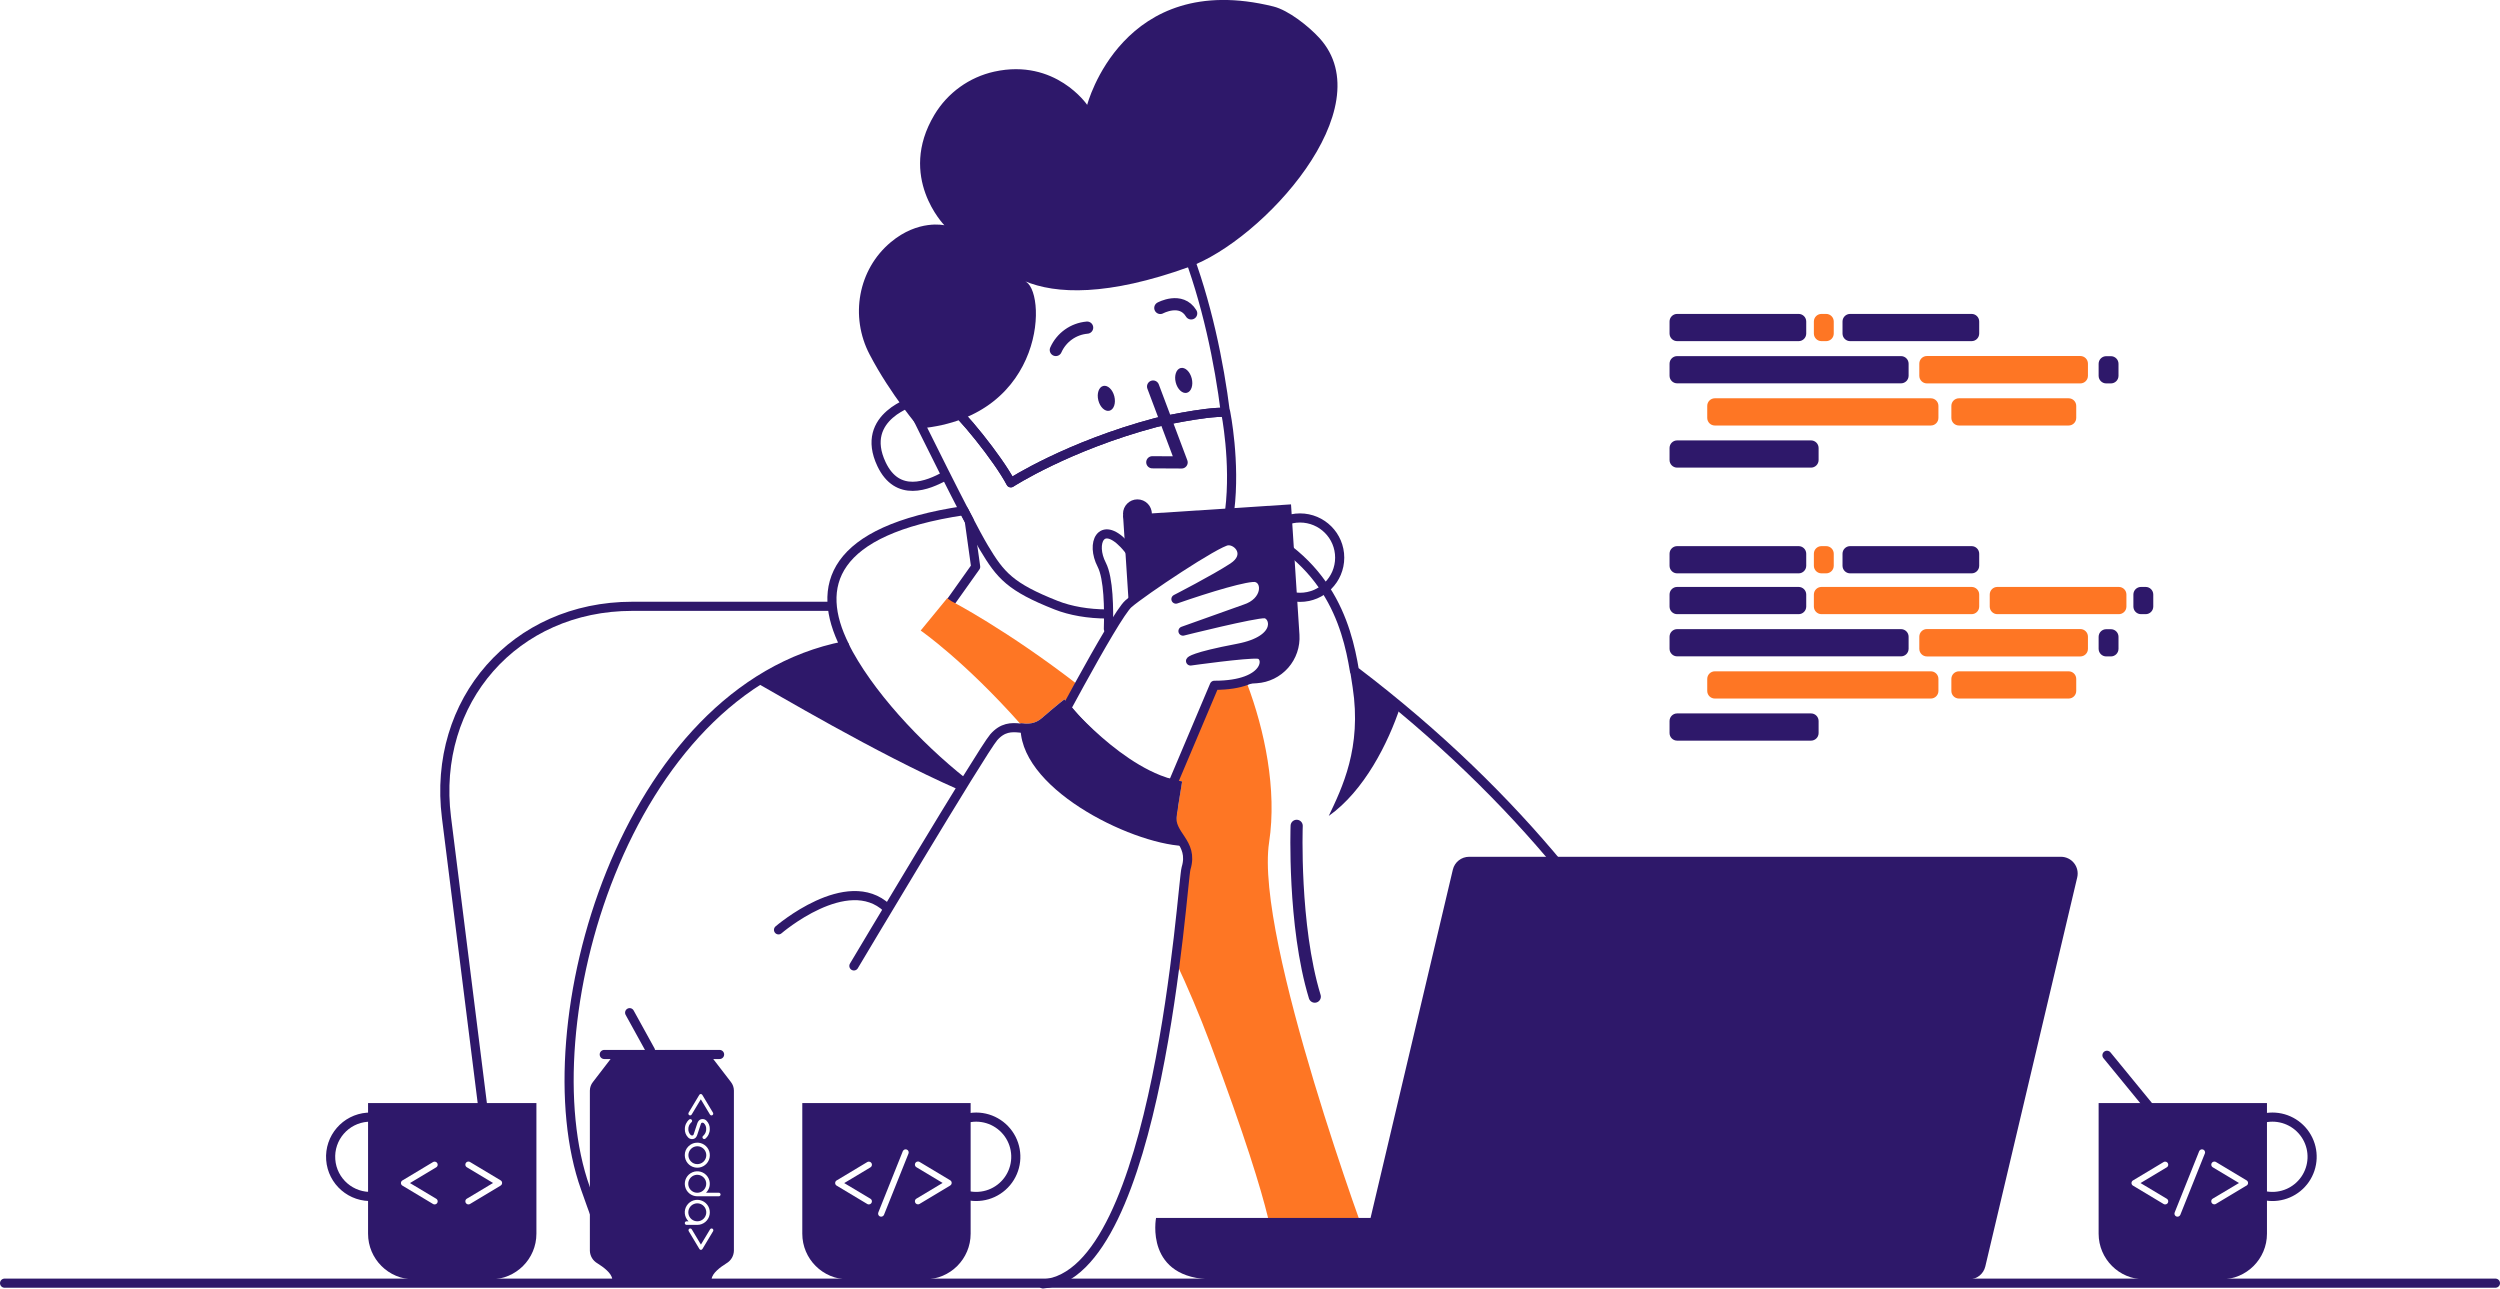
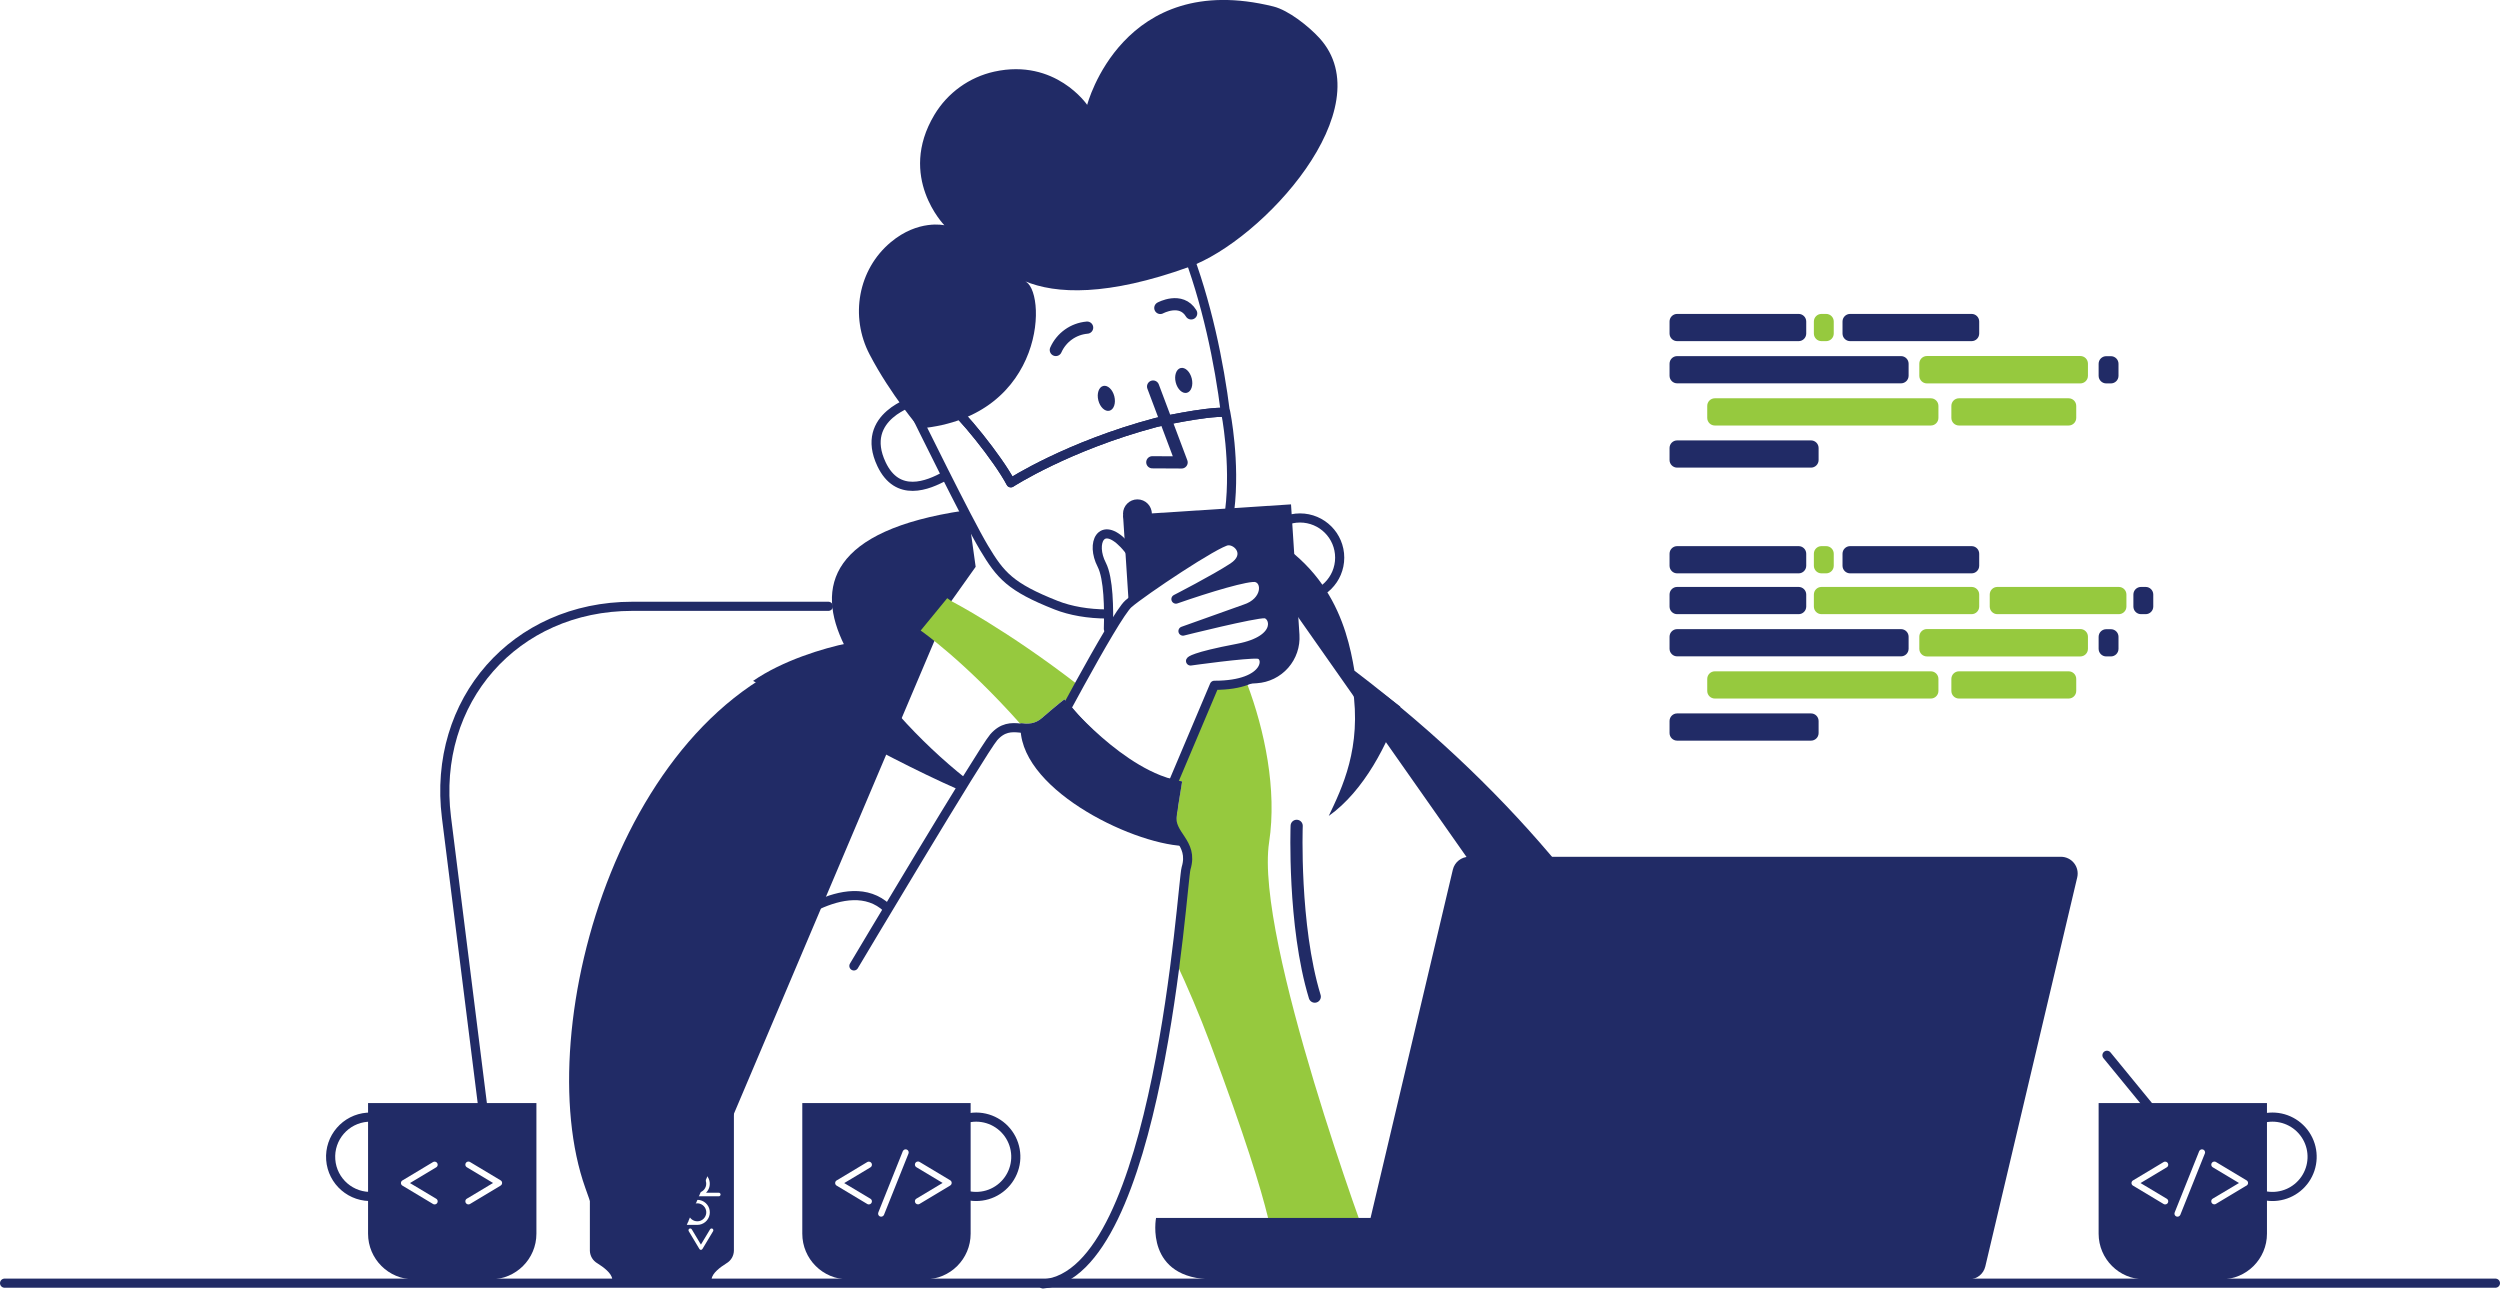
<svg xmlns="http://www.w3.org/2000/svg" viewBox="0 0 1642.48 846.52">
  <defs>
-     <style>.cls-1,.cls-3{fill:none;stroke:#2e186a;stroke-linecap:round;stroke-linejoin:round;}.cls-1{stroke-width:6px;}.cls-2{fill:#fe7624;}.cls-3{stroke-width:8px;}.cls-4{fill:#2e186a;}</style>
+     <style>.cls-1,.cls-3{fill:none;stroke:#212b66;stroke-linecap:round;stroke-linejoin:round;}.cls-1{stroke-width:6px;}.cls-2{fill:#96c93e;}.cls-3{stroke-width:8px;}.cls-4{fill:#212b66;}</style>
  </defs>
  <g id="Layer_2" data-name="Layer 2">
    <g id="outline">
      <g id="developer">
        <path id="chair" class="cls-1" d="M317.73,731.65l-24.4-194.59c-9.61-76.61,45-138.72,122.06-138.72H544.24" />
        <g id="body">
-           <path id="hoodie" class="cls-1" d="M625,394.92l16-22.53-4.21-30.25c-1.13-2.14-2.29-4.37-3.48-6.67-87.37,13-98,49.61-78.38,88.82C410,452.59,346.9,675.05,384.6,780.6c10.74,30,19.36,60,51.27,60.34" />
+           <path id="hoodie" class="cls-4" d="M625,394.92l16-22.53-4.21-30.25c-1.13-2.14-2.29-4.37-3.48-6.67-87.37,13-98,49.61-78.38,88.82C410,452.59,346.9,675.05,384.6,780.6c10.74,30,19.36,60,51.27,60.34" />
          <g id="tshirt">
            <path class="cls-2" d="M670.57,475.79c0-.19,0-.38,0-.57,4.74.46,9.34.49,13.78-3.35,11-9.53,14.9-12.39,14.9-12.39s1,1.2,2.77,3.23c2.17-4,4.43-8.15,6.74-12.35C661.27,413.58,625,394.92,625,394.92L622.32,393l-17.44,21.27S633.26,433.83,670.57,475.79Z" />
            <path class="cls-2" d="M900.13,821.06s-76-204.39-66.33-267.73c5.27-34.55-3-73.73-14.42-104l-21.77,1.41-26.06,61.62c1.7.42,3.4.77,5.1,1,0,0-1,6.47-3.46,21.34-1.65,9.91,1.18,11,3.42,17.88,2.89,4.63,5.11,9.83,2.67,17.87-.8,2.63-2.7,27.4-7,61,8,17,15.64,34.94,22.8,54,46.08,122.92,41.29,136.33,41.29,136.33Z" />
          </g>
-           <path id="hoodie-2" data-name="hoodie" class="cls-1" d="M1157.5,839.33c-5.47-36-44.48-229.23-267.66-398.72-5-30.28-17.65-77.94-82.66-100.22" />
+           <path id="hoodie-2" data-name="hoodie" class="cls-4" d="M1157.5,839.33c-5.47-36-44.48-229.23-267.66-398.72-5-30.28-17.65-77.94-82.66-100.22" />
          <path id="string" class="cls-3" d="M851.9,542.57s-2.4,65.28,11.89,112.21" />
          <path id="stripe" class="cls-4" d="M886.88,439.86c.71,4.26,1.26,8.18,1.79,11.62,6.14,39.82-7,66.26-15.69,84.59,23.33-16.5,39.06-47.88,47-71.81C910.39,456.58,897.3,447.62,886.88,439.86Z" />
          <path id="stripe_II" data-name="stripe II" class="cls-4" d="M557.24,422.52c-16.32,3.33-43.14,11.46-62.47,24.83,13.5,7.36,80.36,47.4,135,71.42.43-.25,3.43-5.25,4.93-7.2C604.46,487.59,572.65,453.41,557.24,422.52Z" />
        </g>
        <g id="head">
          <path id="ear" class="cls-1" d="M601.25,263.25S564.14,273.31,579.16,305c10.44,22,30.26,14.18,42.08,7.51" />
          <path id="face" class="cls-1" d="M611.15,269.27l11.66-3.91c7.69,4.65,33.09,36.21,41.28,51.85,0,0,37.29-24.19,95.5-39.66,0,0,31.69-7.24,45.47-6.66-4-32-12.18-72.88-26.58-109.43-21.42-54.33-87.7-33.25-97.32-30-103.37,35.17-70.11,137.58-70.11,137.58Z" />
          <path id="beard" class="cls-1" d="M727.49,403.37c-12.44,0-24.27-2.07-33.58-5.75-30.2-11.93-36.62-19.62-47.46-37.76s-44.81-87.39-44.81-87.39l21.17-7.11c7.69,4.65,33.09,36.21,41.28,51.85,0,0,37.29-24.19,95.5-39.66,0,0,32-7.32,45.69-6.66,0,0,6.54,32.54,2.62,64.44" />
          <path id="hair" class="cls-4" d="M604.24,281.52s-19.12-22.17-32.93-48.66c-13-24.9-7.61-55.75,13.94-73.75C603.29,144,620.46,148,620.46,148s-31.06-31.64-6.57-72.57a61.32,61.32,0,0,1,39.38-28.38c40.2-8.81,61,21.85,61,21.85s23.1-89.19,122.31-64.65c10,2.48,23.23,13.06,30.2,20.66C909,71,829.46,158,781.07,175.42c-53.13,19.12-87.3,18.07-108.18,9.13C687.9,189.12,688.45,273.79,604.24,281.52Z" />
          <polyline id="nose" class="cls-3" points="757.57 253.95 776.31 303.81 757.05 303.71" />
          <circle id="mouth" class="cls-4" cx="747.28" cy="337.55" r="9.47" />
          <ellipse id="eye_II" data-name="eye II" class="cls-4" cx="777.71" cy="249.86" rx="5.42" ry="8.39" transform="translate(-37.39 196.21) rotate(-14.04)" />
          <ellipse id="eye" class="cls-4" cx="726.86" cy="261.64" rx="5.42" ry="8.39" transform="translate(-41.77 184.22) rotate(-14.04)" />
          <path id="brow_II" data-name="brow II" class="cls-3" d="M693.66,229.94a24.85,24.85,0,0,1,20.58-14.69" />
          <path id="brow" class="cls-3" d="M762.32,202.32s13.64-7.43,20.27,3.58" />
        </g>
        <path id="laptop" class="cls-4" d="M1354,562.9H965.2a11,11,0,0,0-10.7,8.47L900.44,800.19H759.51s-7.81,40.34,37.73,40.34h496.39a11,11,0,0,0,10.7-8.47l60.39-255.63A11,11,0,0,0,1354,562.9Z" />
        <g id="code_lines" data-name="code lines">
          <rect class="cls-2" x="1191.7" y="206.24" width="13.06" height="17.89" rx="5" />
          <rect class="cls-4" x="1096.88" y="206.24" width="89.8" height="17.89" rx="5" />
          <rect class="cls-4" x="1096.88" y="289.34" width="97.93" height="17.89" rx="5" />
          <rect class="cls-2" x="1121.64" y="261.67" width="151.89" height="17.89" rx="5" />
          <rect class="cls-2" x="1282.03" y="261.67" width="82.04" height="17.89" rx="5" />
          <rect class="cls-4" x="1378.78" y="234.01" width="13.06" height="17.89" rx="5" />
          <rect class="cls-4" x="1096.88" y="233.96" width="157.06" height="17.89" rx="5" />
          <rect class="cls-4" x="1210.52" y="206.24" width="89.8" height="17.89" rx="5" />
          <rect class="cls-2" x="1260.97" y="233.9" width="110.79" height="18" rx="5" />
        </g>
        <g id="code_lines-2" data-name="code lines">
          <rect class="cls-4" x="1096.88" y="385.61" width="89.8" height="17.89" rx="5" />
          <rect class="cls-4" x="1096.88" y="468.71" width="97.93" height="17.89" rx="5" />
          <rect class="cls-2" x="1121.64" y="441.05" width="151.89" height="17.89" rx="5" />
          <rect class="cls-2" x="1282.03" y="441.05" width="82.04" height="17.89" rx="5" />
          <rect class="cls-4" x="1378.78" y="413.38" width="13.06" height="17.89" rx="5" />
          <rect class="cls-4" x="1401.62" y="385.61" width="13.06" height="17.89" rx="5" />
          <rect class="cls-4" x="1096.88" y="413.33" width="157.06" height="17.89" rx="5" />
          <rect class="cls-2" x="1191.7" y="385.61" width="108.62" height="17.89" rx="5" />
          <rect class="cls-2" x="1307.24" y="385.61" width="89.8" height="17.89" rx="5" />
          <rect class="cls-2" x="1191.7" y="358.8" width="13.06" height="17.89" rx="5" />
          <rect class="cls-4" x="1096.88" y="358.8" width="89.8" height="17.89" rx="5" />
          <rect class="cls-4" x="1210.52" y="358.8" width="89.8" height="17.89" rx="5" />
          <rect class="cls-2" x="1260.97" y="413.28" width="110.79" height="18" rx="5" />
        </g>
        <g id="mug">
          <path id="handle" class="cls-1" d="M1484.34,735.41a26.47,26.47,0,0,1,6.76-1.41,26.07,26.07,0,1,1-2.15,51.76" />
          <line id="spoon" class="cls-1" x1="1421.52" y1="738.81" x2="1384.25" y2="693.31" />
          <path id="mug-2" data-name="mug" class="cls-4" d="M1378.78,724.71v85.81a30,30,0,0,0,30,30h50.6a30,30,0,0,0,30-30V724.71Zm44.74,62.83a2,2,0,0,1,1,1.76,2,2,0,0,1-2,2,2,2,0,0,1-1-.25l-20-12a2,2,0,0,1,0-3.62l20-12a2,2,0,0,1,1-.25,2,2,0,0,1,2,2,2,2,0,0,1-1,1.76l-17.21,10.32Zm25-29.58-16.1,40.25a2.09,2.09,0,0,1-.4.55,2,2,0,0,1-1.43.6,2,2,0,0,1-2-2,2,2,0,0,1,.18-.85l16.1-40.25a2.08,2.08,0,0,1,.43-.58,1.89,1.89,0,0,1,1.41-.58,2,2,0,0,1,2,2A2.11,2.11,0,0,1,1448.52,758ZM1475.77,779l-20,12a2,2,0,0,1-1,.25,2,2,0,0,1-2-2,2,2,0,0,1,1-1.76L1471,777.23l-17.21-10.32a2,2,0,0,1-1-1.76,2,2,0,0,1,.59-1.42,2,2,0,0,1,1.43-.59,2,2,0,0,1,1,.25l20,12a2,2,0,0,1,0,3.62Z" />
        </g>
        <g id="tea">
          <path id="handle-2" data-name="handle" class="cls-1" d="M245.2,786a26.07,26.07,0,1,1-3.83-52,25.69,25.69,0,0,1,4.73.08" />
          <path id="ug" class="cls-4" d="M241.81,724.71v85.81a30,30,0,0,0,30,30h50.61a30,30,0,0,0,30-30V724.71Zm44.75,62.83a2,2,0,0,1,1,1.76,2,2,0,0,1-2,2,2,2,0,0,1-1-.25l-20-12a2,2,0,0,1,0-3.62l20-12a2,2,0,0,1,1-.25,2,2,0,0,1,2,2,2,2,0,0,1-1,1.76l-17.21,10.32Zm42.18-8.5-20,12a2,2,0,0,1-1,.25,1.91,1.91,0,0,1-1.42-.59,1.93,1.93,0,0,1-.59-1.42,2,2,0,0,1,1-1.76l17.21-10.31-17.21-10.32a2,2,0,0,1-1-1.76,2,2,0,0,1,2-2,2,2,0,0,1,1,.25l20,12a2,2,0,0,1,0,3.62Z" />
        </g>
        <g id="soda">
          <line id="line" class="cls-1" x1="427.34" y1="690.13" x2="413.67" y2="665.32" />
          <line id="line-2" data-name="line" class="cls-1" x1="396.99" y1="692.78" x2="472.76" y2="692.78" />
          <g id="can">
            <path class="cls-4" d="M462.27,773.58a5.9,5.9,0,1,0,1.71,4.15A5.69,5.69,0,0,0,462.27,773.58Z" />
            <path class="cls-4" d="M458.11,764.82A5.87,5.87,0,1,0,454,763.1,5.65,5.65,0,0,0,458.11,764.82Z" />
            <path class="cls-4" d="M462.27,800.67a5.9,5.9,0,1,0-4.16,1.71A5.68,5.68,0,0,0,462.27,800.67Z" />
            <path class="cls-4" d="M480.21,710.88l-13.29-17.29H402.83l-13.29,17.29a9.15,9.15,0,0,0-2,5.61V821.75A9.84,9.84,0,0,0,392.5,830c4.11,2.56,9.35,6.52,9.72,10.31h65.31c.36-3.79,5.6-7.75,9.71-10.31a9.84,9.84,0,0,0,4.93-8.27V716.49A9.2,9.2,0,0,0,480.21,710.88Zm-27.82,20.19,7-11.68a1.21,1.21,0,0,1,1-.65,1.23,1.23,0,0,1,1.06.65l7,11.68a1.15,1.15,0,0,1,.15.59,1.11,1.11,0,0,1-.34.82,1.14,1.14,0,0,1-.83.35,1.19,1.19,0,0,1-1-.6l-6-10-6,10a1.2,1.2,0,0,1-1,.6,1.14,1.14,0,0,1-.83-.35,1.12,1.12,0,0,1-.35-.82A1.15,1.15,0,0,1,452.39,731.07Zm.46,4.4a1.12,1.12,0,0,1,.69-.22,1.14,1.14,0,0,1,.83.35,1.12,1.12,0,0,1,.34.83,1,1,0,0,1-.31.77l-.44.43a5.67,5.67,0,0,0-1.72,4.15,5.12,5.12,0,0,0,1.53,3.89,1.55,1.55,0,0,0,1,.35,1,1,0,0,0,.94-.72l2.39-7.22a5.14,5.14,0,0,1,1.05-1.86,3.32,3.32,0,0,1,2.48-1,3.5,3.5,0,0,1,2.54,1.08,7.41,7.41,0,0,1,2.15,5.52,8.14,8.14,0,0,1-2.95,6.31.94.94,0,0,1-.69.22,1.16,1.16,0,0,1-1.17-1.17,1,1,0,0,1,.31-.78l.44-.43a5.66,5.66,0,0,0,1.71-4.15,5.11,5.11,0,0,0-1.52-3.89,1.57,1.57,0,0,0-1-.35,1,1,0,0,0-.94.72l-2.4,7.22a5.15,5.15,0,0,1-1,1.86,3.32,3.32,0,0,1-2.48,1,3.5,3.5,0,0,1-2.54-1.08,7.41,7.41,0,0,1-2.15-5.52A8.13,8.13,0,0,1,452.85,735.47Zm-.55,17.67a8.23,8.23,0,1,1-2.4,5.81A7.91,7.91,0,0,1,452.3,753.14Zm-2.06,51.25a1.18,1.18,0,0,1,.83-2h1.29a8.23,8.23,0,1,1,5.75,2.35h-7A1.13,1.13,0,0,1,450.24,804.39Zm18.29,4.45-7,11.68a1.23,1.23,0,0,1-1.06.65,1.21,1.21,0,0,1-1-.65l-7-11.68a1.15,1.15,0,0,1-.15-.59,1.12,1.12,0,0,1,.35-.82,1.1,1.1,0,0,1,.83-.35,1.2,1.2,0,0,1,1,.6l6,10,6-10a1.19,1.19,0,0,1,1-.6,1.18,1.18,0,0,1,1.17,1.17A1.15,1.15,0,0,1,468.53,808.84Zm4.53-23.23a1.13,1.13,0,0,1-.83.34H458.11a8.21,8.21,0,1,1,5.82-2.41l-.06.06h8.36a1.14,1.14,0,0,1,.83.35,1.13,1.13,0,0,1,.35.83A1.16,1.16,0,0,1,473.06,785.61Z" />
          </g>
        </g>
        <g id="hand">
          <path id="thumb" class="cls-1" d="M728.2,413.19c.41-12.93.21-33.28-4.38-42.17-7.29-14.11-.49-29.17,14.42-13.76,8.5,8.78,12.67,20.43,14.69,28.82" />
          <circle class="cls-1" cx="854.1" cy="366.37" r="26.07" />
          <path id="sleeve" class="cls-1" d="M685.24,843.52c76.2-5.69,91.36-264.23,94-273.06,5.29-17.44-11.32-21.53-9.14-35.34s.49-20,.49-20c-35.77-5.82-70.51-50.8-70.51-50.8s-3.6,2.63-13.85,11.39-21.69-4.7-33.39,8.72C645.12,493.38,561,634.6,561,634.6" />
          <path id="welt" class="cls-4" d="M773.19,534.71c2.48-14.87,3.46-21.34,3.46-21.34-38.09-5.86-77.37-53.89-77.37-53.89s-3.88,2.86-14.9,12.39c-4.44,3.84-9,3.81-13.78,3.35-3.37,41.71,71.45,78.84,106.89,80.59C775.23,545.79,771.32,546,773.19,534.71Z" />
          <path id="line-3" data-name="line" class="cls-1" d="M511.48,610.91s45.1-38.92,71.28-14.4" />
          <path id="hand-2" data-name="hand" class="cls-1" d="M684.44,495.72,760,539.65l37.82-89.42c36.49.06,36.33-19.76,28.69-20.44s-44.33,4.47-44.33,4.47,1.19-2.67,31-8.33,24.21-22.27,17.8-22.72-53.78,11.42-53.78,11.42l40.7-14.53c14.49-4.6,15-18.64,7.43-20.62-5-1.31-31.66,6.75-52.76,14.13,0,0,25.36-13,37.39-20.86s3.62-18.11-3.41-17.47-55.87,33.3-65.17,41.39S684.44,495.72,684.44,495.72Z" />
        </g>
        <g id="coffe">
          <path id="handle-3" data-name="handle" class="cls-1" d="M635.24,734.65a27.18,27.18,0,0,1,4.18-.65,26.07,26.07,0,1,1-5.77,50.92" />
          <path id="mug-3" data-name="mug" class="cls-4" d="M527.1,724.71v85.81a30,30,0,0,0,30,30h50.6a30,30,0,0,0,30-30V724.71Zm44.74,62.83a2,2,0,0,1,1,1.76,2,2,0,0,1-2,2,2,2,0,0,1-1-.25l-20-12a2,2,0,0,1,0-3.62l20-12a2,2,0,0,1,1-.25,2,2,0,0,1,1.42.59,1.91,1.91,0,0,1,.59,1.42,2,2,0,0,1-1,1.76l-17.21,10.32Zm25-29.58-16.1,40.25a2.13,2.13,0,0,1-.41.55,2,2,0,0,1-1.43.6,2,2,0,0,1-2-2,2.19,2.19,0,0,1,.17-.85l16.1-40.25a2.29,2.29,0,0,1,.43-.58,1.92,1.92,0,0,1,1.41-.58,2,2,0,0,1,2,2A2.27,2.27,0,0,1,596.85,758ZM624.09,779l-20,12a2,2,0,0,1-1,.25,2,2,0,0,1-2-2,2,2,0,0,1,1-1.76l17.2-10.31-17.2-10.32a2,2,0,0,1-1-1.76,1.91,1.91,0,0,1,.59-1.42,2,2,0,0,1,1.42-.59,2,2,0,0,1,1,.25l20,12a2,2,0,0,1,0,3.62Z" />
        </g>
        <line id="line-4" data-name="line" class="cls-1" x1="3" y1="843.03" x2="1639.48" y2="843.03" />
        <path class="cls-4" d="M853.73,417l-5.54-85.63-110.37,7.15,3.75,57.94c9.81-8.39,58-40.57,64.95-41.2s15.44,9.62,3.41,17.47-37.39,20.86-37.39,20.86c21.1-7.38,47.79-15.44,52.76-14.13,7.58,2,7.06,16-7.43,20.62l-40.7,14.53s47.37-11.87,53.78-11.42,12,17.06-17.8,22.72-31,8.33-31,8.33,36.7-5.16,44.33-4.47,7.8,20.5-28.69,20.44l-.21.49,28.12-1.82A30,30,0,0,0,853.73,417Z" />
      </g>
    </g>
  </g>
</svg>
